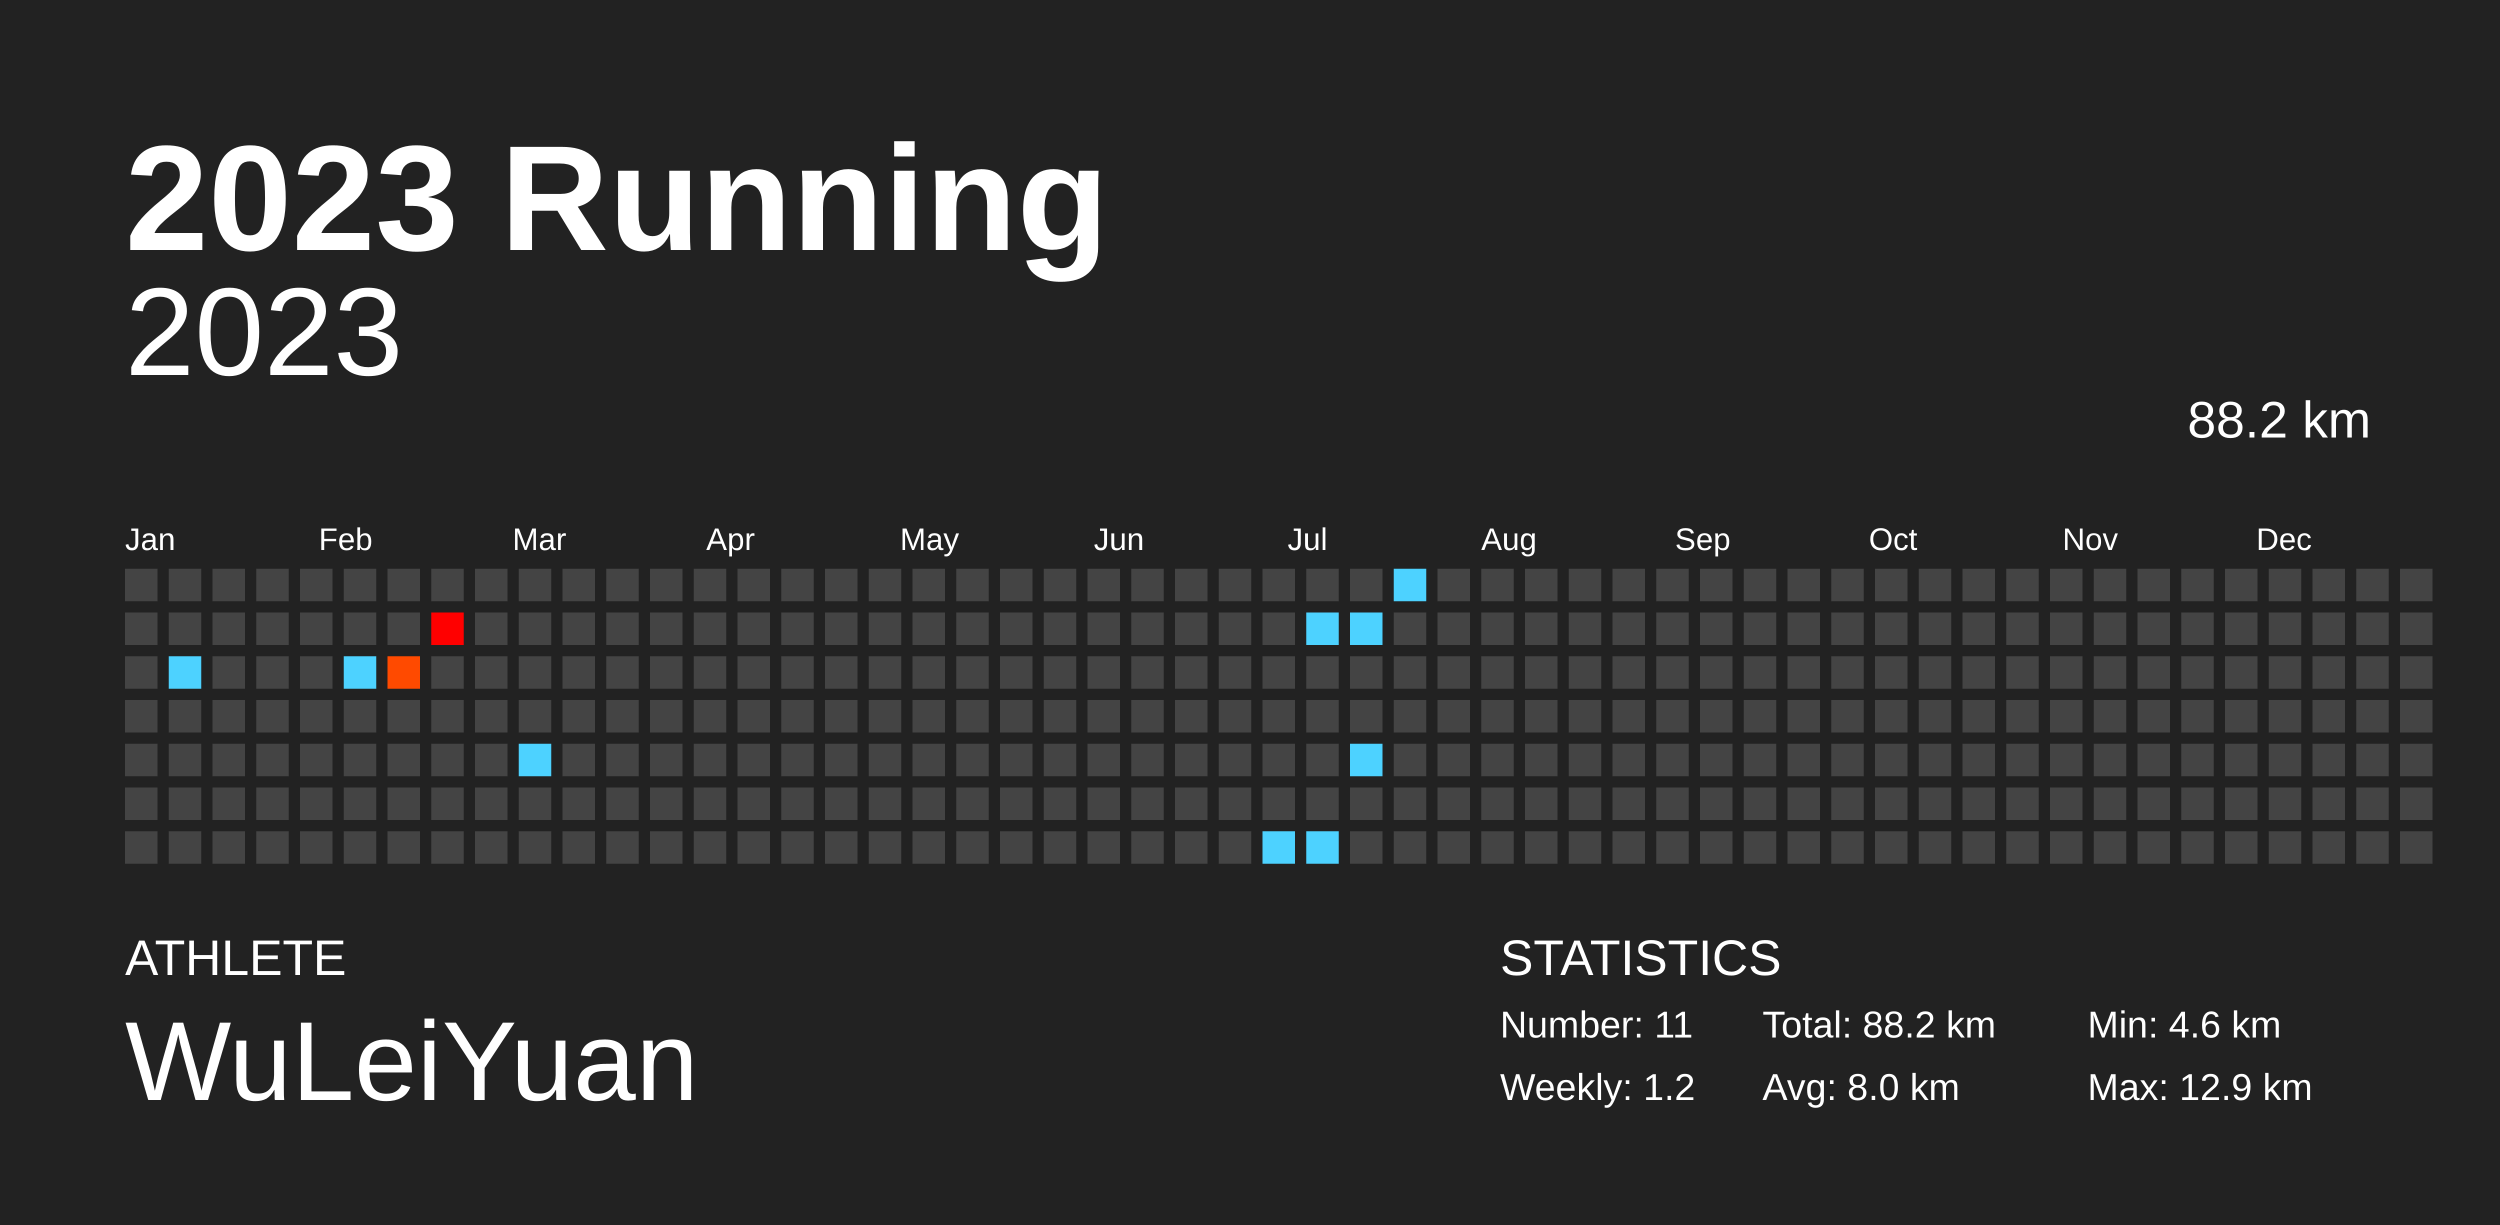
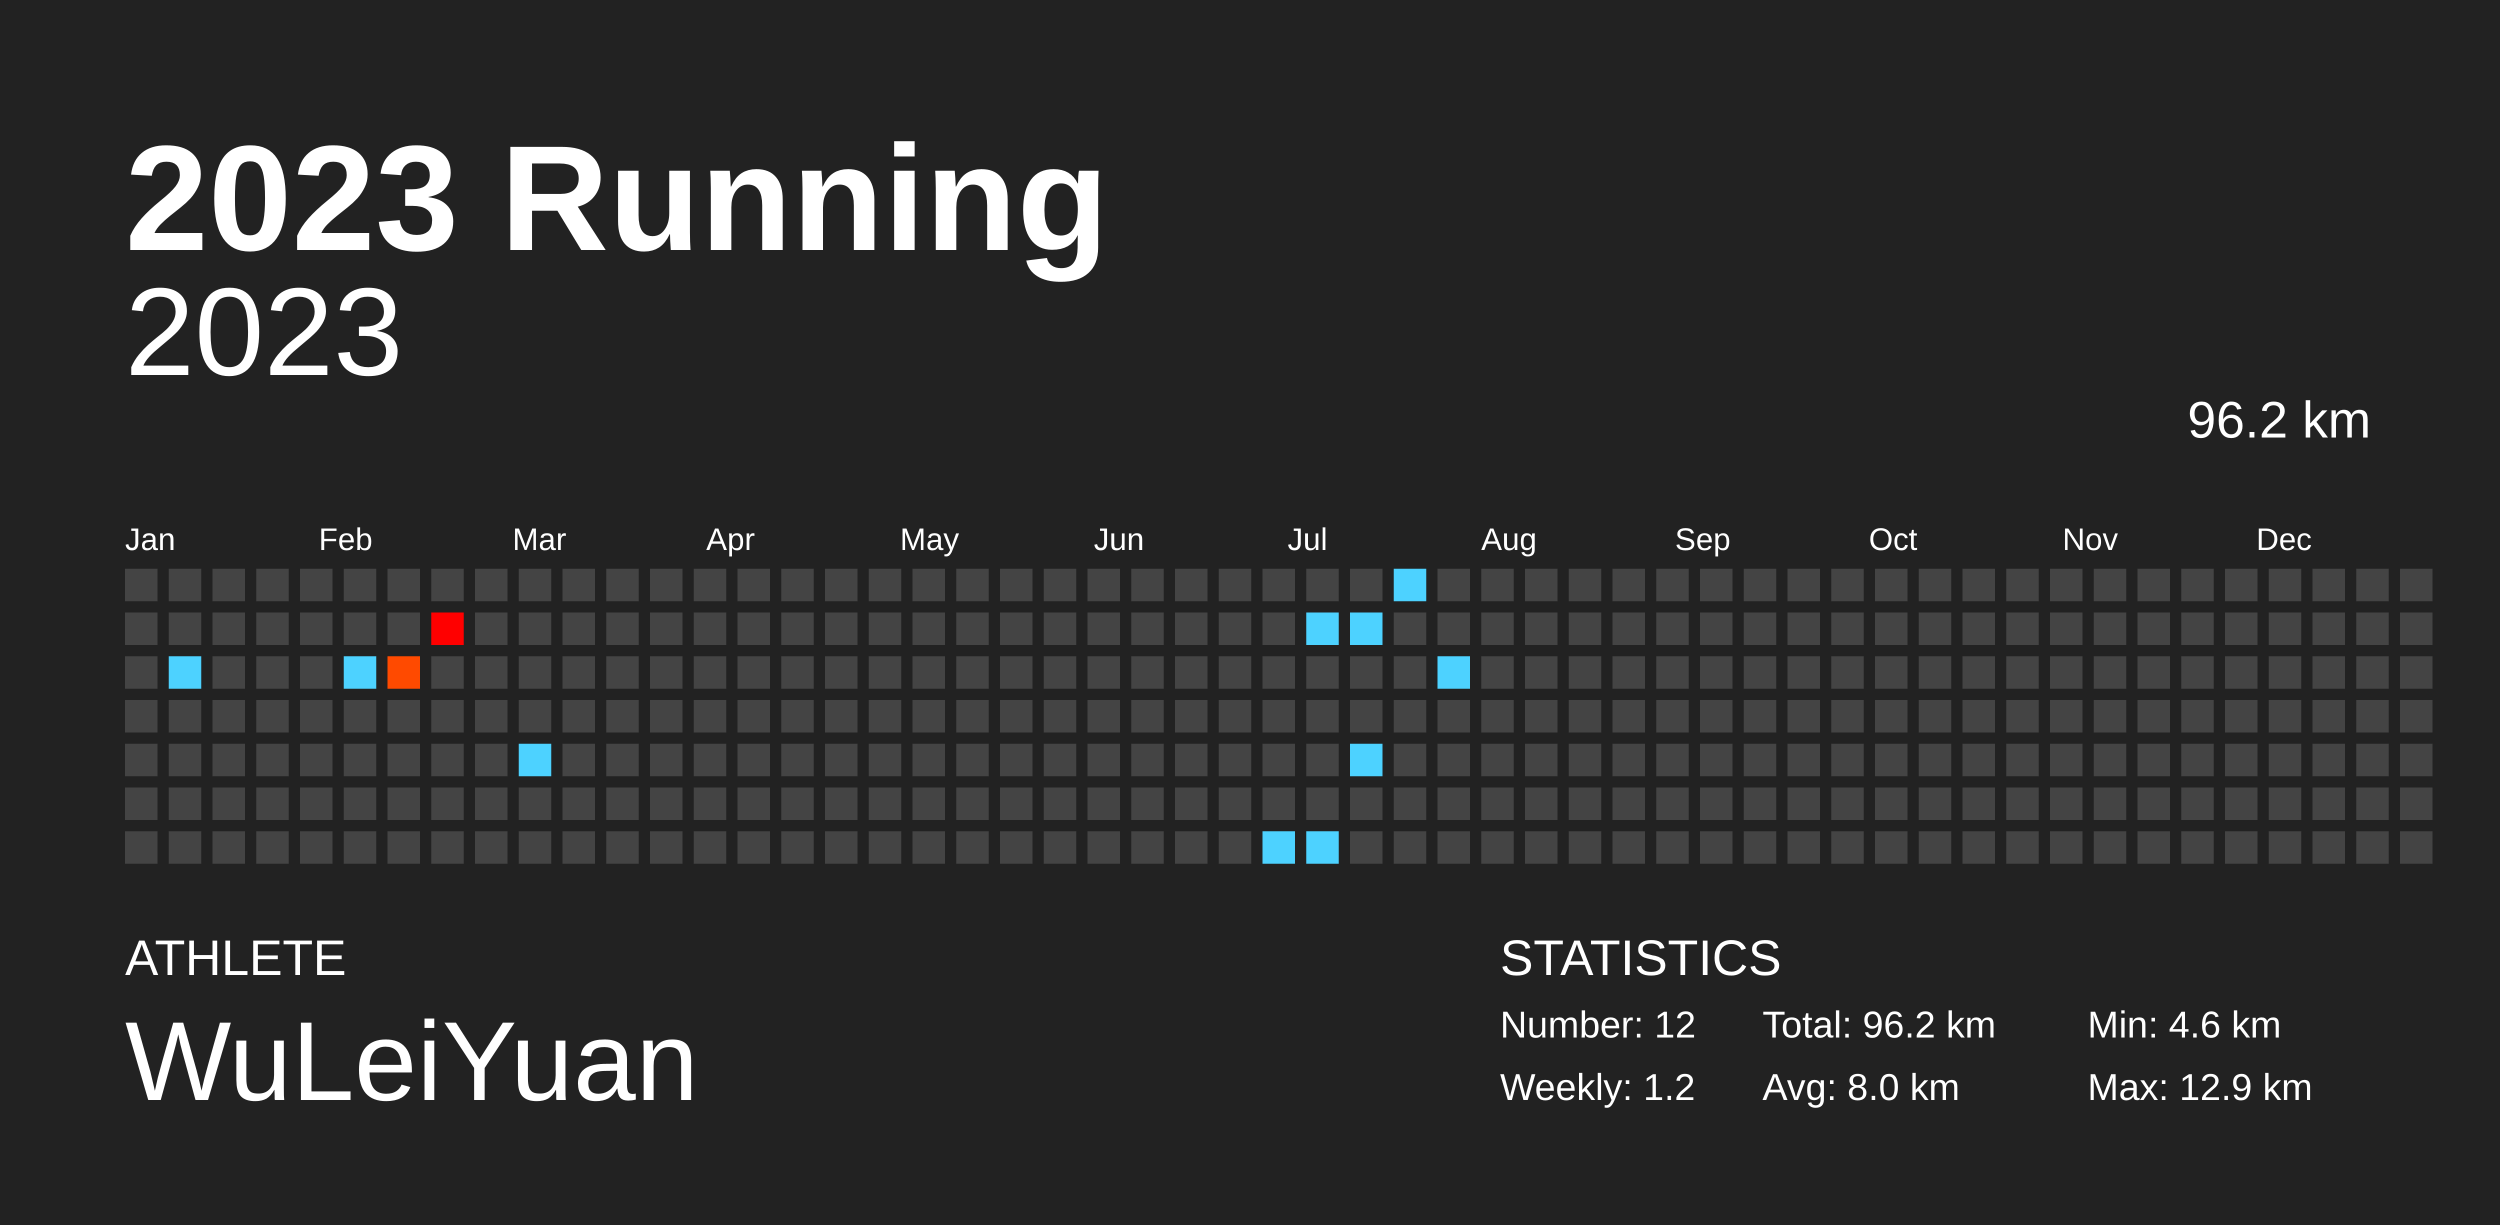
<svg xmlns="http://www.w3.org/2000/svg" baseProfile="full" height="98mm" version="1.1" viewBox="0,0,200,98" width="200mm">
  <defs />
  <rect fill="#222222" height="98" width="200" x="0" y="0" />
  <text fill="#FFFFFF" style="font-size:12px; font-family:Arial; font-weight:bold;" x="10" y="20">2023 Running</text>
  <text fill="#FFFFFF" style="font-size:4px; font-family:Arial" x="10" y="78">ATHLETE</text>
  <text fill="#FFFFFF" style="font-size:9px; font-family:Arial" x="10" y="88">WuLeiYuan</text>
  <text fill="#FFFFFF" style="font-size:4px; font-family:Arial" x="120" y="78">STATISTICS</text>
-   <text fill="#FFFFFF" style="font-size:3px; font-family:Arial" x="120" y="83">Number: 11</text>
+   <text fill="#FFFFFF" style="font-size:3px; font-family:Arial" x="120" y="83">Number: 12</text>
  <text fill="#FFFFFF" style="font-size:3px; font-family:Arial" x="120" y="88">Weekly: 1.2</text>
-   <text fill="#FFFFFF" style="font-size:3px; font-family:Arial" x="141" y="83">Total: 88.2 km</text>
+   <text fill="#FFFFFF" style="font-size:3px; font-family:Arial" x="141" y="83">Total: 96.2 km</text>
  <text fill="#FFFFFF" style="font-size:3px; font-family:Arial" x="141" y="88">Avg: 8.0 km</text>
  <text fill="#FFFFFF" style="font-size:3px; font-family:Arial" x="167" y="83">Min: 4.6 km</text>
  <text fill="#FFFFFF" style="font-size:3px; font-family:Arial" x="167" y="88">Max: 12.9 km</text>
  <text alignment-baseline="hanging" fill="#FFFFFF" style="font-size:10.0px; font-family:Arial;" x="10" y="30">2023</text>
-   <text alignment-baseline="hanging" fill="#FFFFFF" style="font-size:4.125px; font-family:Arial;" x="175" y="35">88.2 km</text>
+   <text alignment-baseline="hanging" fill="#FFFFFF" style="font-size:4.125px; font-family:Arial;" x="175" y="35">96.2 km</text>
  <text fill="#FFFFFF" style="font-size:2.5px; font-family:Arial" x="10.0" y="44">Jan</text>
  <text fill="#FFFFFF" style="font-size:2.5px; font-family:Arial" x="25.5" y="44">Feb</text>
  <text fill="#FFFFFF" style="font-size:2.5px; font-family:Arial" x="41.0" y="44">Mar</text>
  <text fill="#FFFFFF" style="font-size:2.5px; font-family:Arial" x="56.5" y="44">Apr</text>
  <text fill="#FFFFFF" style="font-size:2.5px; font-family:Arial" x="72.0" y="44">May</text>
  <text fill="#FFFFFF" style="font-size:2.5px; font-family:Arial" x="87.5" y="44">Jun</text>
  <text fill="#FFFFFF" style="font-size:2.5px; font-family:Arial" x="103.0" y="44">Jul</text>
  <text fill="#FFFFFF" style="font-size:2.5px; font-family:Arial" x="118.5" y="44">Aug</text>
  <text fill="#FFFFFF" style="font-size:2.5px; font-family:Arial" x="134.0" y="44">Sep</text>
  <text fill="#FFFFFF" style="font-size:2.5px; font-family:Arial" x="149.5" y="44">Oct</text>
  <text fill="#FFFFFF" style="font-size:2.5px; font-family:Arial" x="165.0" y="44">Nov</text>
  <text fill="#FFFFFF" style="font-size:2.5px; font-family:Arial" x="180.5" y="44">Dec</text>
  <rect fill="#444444" height="2.6" width="2.6" x="10.0" y="45.5" />
  <rect fill="#444444" height="2.6" width="2.6" x="10.0" y="49.0" />
  <rect fill="#444444" height="2.6" width="2.6" x="10.0" y="52.5" />
  <rect fill="#444444" height="2.6" width="2.6" x="10.0" y="56.0" />
  <rect fill="#444444" height="2.6" width="2.6" x="10.0" y="59.5" />
  <rect fill="#444444" height="2.6" width="2.6" x="10.0" y="63.0" />
  <rect fill="#444444" height="2.6" width="2.6" x="10.0" y="66.5" />
  <rect fill="#444444" height="2.6" width="2.6" x="13.5" y="45.5" />
  <rect fill="#444444" height="2.6" width="2.6" x="13.5" y="49.0" />
  <rect fill="#4dd2ff" height="2.6" width="2.6" x="13.5" y="52.5" />
  <rect fill="#444444" height="2.6" width="2.6" x="13.5" y="56.0" />
  <rect fill="#444444" height="2.6" width="2.6" x="13.5" y="59.5" />
  <rect fill="#444444" height="2.6" width="2.6" x="13.5" y="63.0" />
  <rect fill="#444444" height="2.6" width="2.6" x="13.5" y="66.5" />
  <rect fill="#444444" height="2.6" width="2.6" x="17.0" y="45.5" />
  <rect fill="#444444" height="2.6" width="2.6" x="17.0" y="49.0" />
  <rect fill="#444444" height="2.6" width="2.6" x="17.0" y="52.5" />
  <rect fill="#444444" height="2.6" width="2.6" x="17.0" y="56.0" />
  <rect fill="#444444" height="2.6" width="2.6" x="17.0" y="59.5" />
  <rect fill="#444444" height="2.6" width="2.6" x="17.0" y="63.0" />
  <rect fill="#444444" height="2.6" width="2.6" x="17.0" y="66.5" />
  <rect fill="#444444" height="2.6" width="2.6" x="20.5" y="45.5" />
  <rect fill="#444444" height="2.6" width="2.6" x="20.5" y="49.0" />
  <rect fill="#444444" height="2.6" width="2.6" x="20.5" y="52.5" />
  <rect fill="#444444" height="2.6" width="2.6" x="20.5" y="56.0" />
  <rect fill="#444444" height="2.6" width="2.6" x="20.5" y="59.5" />
  <rect fill="#444444" height="2.6" width="2.6" x="20.5" y="63.0" />
  <rect fill="#444444" height="2.6" width="2.6" x="20.5" y="66.5" />
  <rect fill="#444444" height="2.6" width="2.6" x="24.0" y="45.5" />
  <rect fill="#444444" height="2.6" width="2.6" x="24.0" y="49.0" />
  <rect fill="#444444" height="2.6" width="2.6" x="24.0" y="52.5" />
  <rect fill="#444444" height="2.6" width="2.6" x="24.0" y="56.0" />
  <rect fill="#444444" height="2.6" width="2.6" x="24.0" y="59.5" />
  <rect fill="#444444" height="2.6" width="2.6" x="24.0" y="63.0" />
  <rect fill="#444444" height="2.6" width="2.6" x="24.0" y="66.5" />
  <rect fill="#444444" height="2.6" width="2.6" x="27.5" y="45.5" />
  <rect fill="#444444" height="2.6" width="2.6" x="27.5" y="49.0" />
  <rect fill="#4dd2ff" height="2.6" width="2.6" x="27.5" y="52.5" />
  <rect fill="#444444" height="2.6" width="2.6" x="27.5" y="56.0" />
  <rect fill="#444444" height="2.6" width="2.6" x="27.5" y="59.5" />
  <rect fill="#444444" height="2.6" width="2.6" x="27.5" y="63.0" />
  <rect fill="#444444" height="2.6" width="2.6" x="27.5" y="66.5" />
  <rect fill="#444444" height="2.6" width="2.6" x="31.0" y="45.5" />
  <rect fill="#444444" height="2.6" width="2.6" x="31.0" y="49.0" />
  <rect fill="#ff4a00" height="2.6" width="2.6" x="31.0" y="52.5" />
  <rect fill="#444444" height="2.6" width="2.6" x="31.0" y="56.0" />
  <rect fill="#444444" height="2.6" width="2.6" x="31.0" y="59.5" />
  <rect fill="#444444" height="2.6" width="2.6" x="31.0" y="63.0" />
  <rect fill="#444444" height="2.6" width="2.6" x="31.0" y="66.5" />
  <rect fill="#444444" height="2.6" width="2.6" x="34.5" y="45.5" />
  <rect fill="#ff0000" height="2.6" width="2.6" x="34.5" y="49.0" />
  <rect fill="#444444" height="2.6" width="2.6" x="34.5" y="52.5" />
  <rect fill="#444444" height="2.6" width="2.6" x="34.5" y="56.0" />
  <rect fill="#444444" height="2.6" width="2.6" x="34.5" y="59.5" />
  <rect fill="#444444" height="2.6" width="2.6" x="34.5" y="63.0" />
  <rect fill="#444444" height="2.6" width="2.6" x="34.5" y="66.5" />
  <rect fill="#444444" height="2.6" width="2.6" x="38.0" y="45.5" />
  <rect fill="#444444" height="2.6" width="2.6" x="38.0" y="49.0" />
  <rect fill="#444444" height="2.6" width="2.6" x="38.0" y="52.5" />
  <rect fill="#444444" height="2.6" width="2.6" x="38.0" y="56.0" />
  <rect fill="#444444" height="2.6" width="2.6" x="38.0" y="59.5" />
  <rect fill="#444444" height="2.6" width="2.6" x="38.0" y="63.0" />
  <rect fill="#444444" height="2.6" width="2.6" x="38.0" y="66.5" />
  <rect fill="#444444" height="2.6" width="2.6" x="41.5" y="45.5" />
  <rect fill="#444444" height="2.6" width="2.6" x="41.5" y="49.0" />
  <rect fill="#444444" height="2.6" width="2.6" x="41.5" y="52.5" />
  <rect fill="#444444" height="2.6" width="2.6" x="41.5" y="56.0" />
  <rect fill="#4dd2ff" height="2.6" width="2.6" x="41.5" y="59.5" />
  <rect fill="#444444" height="2.6" width="2.6" x="41.5" y="63.0" />
  <rect fill="#444444" height="2.6" width="2.6" x="41.5" y="66.5" />
  <rect fill="#444444" height="2.6" width="2.6" x="45.0" y="45.5" />
  <rect fill="#444444" height="2.6" width="2.6" x="45.0" y="49.0" />
  <rect fill="#444444" height="2.6" width="2.6" x="45.0" y="52.5" />
  <rect fill="#444444" height="2.6" width="2.6" x="45.0" y="56.0" />
  <rect fill="#444444" height="2.6" width="2.6" x="45.0" y="59.5" />
  <rect fill="#444444" height="2.6" width="2.6" x="45.0" y="63.0" />
  <rect fill="#444444" height="2.6" width="2.6" x="45.0" y="66.5" />
  <rect fill="#444444" height="2.6" width="2.6" x="48.5" y="45.5" />
  <rect fill="#444444" height="2.6" width="2.6" x="48.5" y="49.0" />
  <rect fill="#444444" height="2.6" width="2.6" x="48.5" y="52.5" />
  <rect fill="#444444" height="2.6" width="2.6" x="48.5" y="56.0" />
  <rect fill="#444444" height="2.6" width="2.6" x="48.5" y="59.5" />
  <rect fill="#444444" height="2.6" width="2.6" x="48.5" y="63.0" />
  <rect fill="#444444" height="2.6" width="2.6" x="48.5" y="66.5" />
  <rect fill="#444444" height="2.6" width="2.6" x="52.0" y="45.5" />
  <rect fill="#444444" height="2.6" width="2.6" x="52.0" y="49.0" />
  <rect fill="#444444" height="2.6" width="2.6" x="52.0" y="52.5" />
  <rect fill="#444444" height="2.6" width="2.6" x="52.0" y="56.0" />
  <rect fill="#444444" height="2.6" width="2.6" x="52.0" y="59.5" />
  <rect fill="#444444" height="2.6" width="2.6" x="52.0" y="63.0" />
  <rect fill="#444444" height="2.6" width="2.6" x="52.0" y="66.5" />
  <rect fill="#444444" height="2.6" width="2.6" x="55.5" y="45.5" />
  <rect fill="#444444" height="2.6" width="2.6" x="55.5" y="49.0" />
  <rect fill="#444444" height="2.6" width="2.6" x="55.5" y="52.5" />
  <rect fill="#444444" height="2.6" width="2.6" x="55.5" y="56.0" />
  <rect fill="#444444" height="2.6" width="2.6" x="55.5" y="59.5" />
  <rect fill="#444444" height="2.6" width="2.6" x="55.5" y="63.0" />
  <rect fill="#444444" height="2.6" width="2.6" x="55.5" y="66.5" />
  <rect fill="#444444" height="2.6" width="2.6" x="59.0" y="45.5" />
  <rect fill="#444444" height="2.6" width="2.6" x="59.0" y="49.0" />
  <rect fill="#444444" height="2.6" width="2.6" x="59.0" y="52.5" />
  <rect fill="#444444" height="2.6" width="2.6" x="59.0" y="56.0" />
  <rect fill="#444444" height="2.6" width="2.6" x="59.0" y="59.5" />
  <rect fill="#444444" height="2.6" width="2.6" x="59.0" y="63.0" />
  <rect fill="#444444" height="2.6" width="2.6" x="59.0" y="66.5" />
  <rect fill="#444444" height="2.6" width="2.6" x="62.5" y="45.5" />
  <rect fill="#444444" height="2.6" width="2.6" x="62.5" y="49.0" />
  <rect fill="#444444" height="2.6" width="2.6" x="62.5" y="52.5" />
  <rect fill="#444444" height="2.6" width="2.6" x="62.5" y="56.0" />
  <rect fill="#444444" height="2.6" width="2.6" x="62.5" y="59.5" />
  <rect fill="#444444" height="2.6" width="2.6" x="62.5" y="63.0" />
  <rect fill="#444444" height="2.6" width="2.6" x="62.5" y="66.5" />
  <rect fill="#444444" height="2.6" width="2.6" x="66.0" y="45.5" />
  <rect fill="#444444" height="2.6" width="2.6" x="66.0" y="49.0" />
  <rect fill="#444444" height="2.6" width="2.6" x="66.0" y="52.5" />
  <rect fill="#444444" height="2.6" width="2.6" x="66.0" y="56.0" />
  <rect fill="#444444" height="2.6" width="2.6" x="66.0" y="59.5" />
  <rect fill="#444444" height="2.6" width="2.6" x="66.0" y="63.0" />
  <rect fill="#444444" height="2.6" width="2.6" x="66.0" y="66.5" />
  <rect fill="#444444" height="2.6" width="2.6" x="69.5" y="45.5" />
  <rect fill="#444444" height="2.6" width="2.6" x="69.5" y="49.0" />
  <rect fill="#444444" height="2.6" width="2.6" x="69.5" y="52.5" />
  <rect fill="#444444" height="2.6" width="2.6" x="69.5" y="56.0" />
  <rect fill="#444444" height="2.6" width="2.6" x="69.5" y="59.5" />
  <rect fill="#444444" height="2.6" width="2.6" x="69.5" y="63.0" />
  <rect fill="#444444" height="2.6" width="2.6" x="69.5" y="66.5" />
  <rect fill="#444444" height="2.6" width="2.6" x="73.0" y="45.5" />
  <rect fill="#444444" height="2.6" width="2.6" x="73.0" y="49.0" />
  <rect fill="#444444" height="2.6" width="2.6" x="73.0" y="52.5" />
  <rect fill="#444444" height="2.6" width="2.6" x="73.0" y="56.0" />
  <rect fill="#444444" height="2.6" width="2.6" x="73.0" y="59.5" />
  <rect fill="#444444" height="2.6" width="2.6" x="73.0" y="63.0" />
  <rect fill="#444444" height="2.6" width="2.6" x="73.0" y="66.5" />
  <rect fill="#444444" height="2.6" width="2.6" x="76.5" y="45.5" />
  <rect fill="#444444" height="2.6" width="2.6" x="76.5" y="49.0" />
  <rect fill="#444444" height="2.6" width="2.6" x="76.5" y="52.5" />
  <rect fill="#444444" height="2.6" width="2.6" x="76.5" y="56.0" />
  <rect fill="#444444" height="2.6" width="2.6" x="76.5" y="59.5" />
  <rect fill="#444444" height="2.6" width="2.6" x="76.5" y="63.0" />
  <rect fill="#444444" height="2.6" width="2.6" x="76.5" y="66.5" />
  <rect fill="#444444" height="2.6" width="2.6" x="80.0" y="45.5" />
  <rect fill="#444444" height="2.6" width="2.6" x="80.0" y="49.0" />
  <rect fill="#444444" height="2.6" width="2.6" x="80.0" y="52.5" />
  <rect fill="#444444" height="2.6" width="2.6" x="80.0" y="56.0" />
  <rect fill="#444444" height="2.6" width="2.6" x="80.0" y="59.5" />
  <rect fill="#444444" height="2.6" width="2.6" x="80.0" y="63.0" />
  <rect fill="#444444" height="2.6" width="2.6" x="80.0" y="66.5" />
  <rect fill="#444444" height="2.6" width="2.6" x="83.5" y="45.5" />
  <rect fill="#444444" height="2.6" width="2.6" x="83.5" y="49.0" />
  <rect fill="#444444" height="2.6" width="2.6" x="83.5" y="52.5" />
  <rect fill="#444444" height="2.6" width="2.6" x="83.5" y="56.0" />
  <rect fill="#444444" height="2.6" width="2.6" x="83.5" y="59.5" />
  <rect fill="#444444" height="2.6" width="2.6" x="83.5" y="63.0" />
  <rect fill="#444444" height="2.6" width="2.6" x="83.5" y="66.5" />
  <rect fill="#444444" height="2.6" width="2.6" x="87.0" y="45.5" />
  <rect fill="#444444" height="2.6" width="2.6" x="87.0" y="49.0" />
  <rect fill="#444444" height="2.6" width="2.6" x="87.0" y="52.5" />
  <rect fill="#444444" height="2.6" width="2.6" x="87.0" y="56.0" />
  <rect fill="#444444" height="2.6" width="2.6" x="87.0" y="59.5" />
  <rect fill="#444444" height="2.6" width="2.6" x="87.0" y="63.0" />
  <rect fill="#444444" height="2.6" width="2.6" x="87.0" y="66.5" />
  <rect fill="#444444" height="2.6" width="2.6" x="90.5" y="45.5" />
  <rect fill="#444444" height="2.6" width="2.6" x="90.5" y="49.0" />
  <rect fill="#444444" height="2.6" width="2.6" x="90.5" y="52.5" />
  <rect fill="#444444" height="2.6" width="2.6" x="90.5" y="56.0" />
  <rect fill="#444444" height="2.6" width="2.6" x="90.5" y="59.5" />
  <rect fill="#444444" height="2.6" width="2.6" x="90.5" y="63.0" />
  <rect fill="#444444" height="2.6" width="2.6" x="90.5" y="66.5" />
  <rect fill="#444444" height="2.6" width="2.6" x="94.0" y="45.5" />
  <rect fill="#444444" height="2.6" width="2.6" x="94.0" y="49.0" />
  <rect fill="#444444" height="2.6" width="2.6" x="94.0" y="52.5" />
  <rect fill="#444444" height="2.6" width="2.6" x="94.0" y="56.0" />
  <rect fill="#444444" height="2.6" width="2.6" x="94.0" y="59.5" />
  <rect fill="#444444" height="2.6" width="2.6" x="94.0" y="63.0" />
  <rect fill="#444444" height="2.6" width="2.6" x="94.0" y="66.5" />
  <rect fill="#444444" height="2.6" width="2.6" x="97.5" y="45.5" />
  <rect fill="#444444" height="2.6" width="2.6" x="97.5" y="49.0" />
  <rect fill="#444444" height="2.6" width="2.6" x="97.5" y="52.5" />
  <rect fill="#444444" height="2.6" width="2.6" x="97.5" y="56.0" />
  <rect fill="#444444" height="2.6" width="2.6" x="97.5" y="59.5" />
  <rect fill="#444444" height="2.6" width="2.6" x="97.5" y="63.0" />
  <rect fill="#444444" height="2.6" width="2.6" x="97.5" y="66.5" />
  <rect fill="#444444" height="2.6" width="2.6" x="101.0" y="45.5" />
  <rect fill="#444444" height="2.6" width="2.6" x="101.0" y="49.0" />
  <rect fill="#444444" height="2.6" width="2.6" x="101.0" y="52.5" />
  <rect fill="#444444" height="2.6" width="2.6" x="101.0" y="56.0" />
  <rect fill="#444444" height="2.6" width="2.6" x="101.0" y="59.5" />
  <rect fill="#444444" height="2.6" width="2.6" x="101.0" y="63.0" />
  <rect fill="#4dd2ff" height="2.6" width="2.6" x="101.0" y="66.5" />
  <rect fill="#444444" height="2.6" width="2.6" x="104.5" y="45.5" />
  <rect fill="#4dd2ff" height="2.6" width="2.6" x="104.5" y="49.0" />
  <rect fill="#444444" height="2.6" width="2.6" x="104.5" y="52.5" />
  <rect fill="#444444" height="2.6" width="2.6" x="104.5" y="56.0" />
  <rect fill="#444444" height="2.6" width="2.6" x="104.5" y="59.5" />
  <rect fill="#444444" height="2.6" width="2.6" x="104.5" y="63.0" />
  <rect fill="#4dd2ff" height="2.6" width="2.6" x="104.5" y="66.5" />
  <rect fill="#444444" height="2.6" width="2.6" x="108.0" y="45.5" />
  <rect fill="#4dd2ff" height="2.6" width="2.6" x="108.0" y="49.0" />
  <rect fill="#444444" height="2.6" width="2.6" x="108.0" y="52.5" />
  <rect fill="#444444" height="2.6" width="2.6" x="108.0" y="56.0" />
  <rect fill="#4dd2ff" height="2.6" width="2.6" x="108.0" y="59.5" />
  <rect fill="#444444" height="2.6" width="2.6" x="108.0" y="63.0" />
  <rect fill="#444444" height="2.6" width="2.6" x="108.0" y="66.5" />
  <rect fill="#4dd2ff" height="2.6" width="2.6" x="111.5" y="45.5" />
  <rect fill="#444444" height="2.6" width="2.6" x="111.5" y="49.0" />
  <rect fill="#444444" height="2.6" width="2.6" x="111.5" y="52.5" />
  <rect fill="#444444" height="2.6" width="2.6" x="111.5" y="56.0" />
  <rect fill="#444444" height="2.6" width="2.6" x="111.5" y="59.5" />
  <rect fill="#444444" height="2.6" width="2.6" x="111.5" y="63.0" />
  <rect fill="#444444" height="2.6" width="2.6" x="111.5" y="66.5" />
  <rect fill="#444444" height="2.6" width="2.6" x="115.0" y="45.5" />
  <rect fill="#444444" height="2.6" width="2.6" x="115.0" y="49.0" />
-   <rect fill="#444444" height="2.6" width="2.6" x="115.0" y="52.5" />
+   <rect fill="#4dd2ff" height="2.6" width="2.6" x="115.0" y="52.5" />
  <rect fill="#444444" height="2.6" width="2.6" x="115.0" y="56.0" />
  <rect fill="#444444" height="2.6" width="2.6" x="115.0" y="59.5" />
  <rect fill="#444444" height="2.6" width="2.6" x="115.0" y="63.0" />
  <rect fill="#444444" height="2.6" width="2.6" x="115.0" y="66.5" />
  <rect fill="#444444" height="2.6" width="2.6" x="118.5" y="45.5" />
  <rect fill="#444444" height="2.6" width="2.6" x="118.5" y="49.0" />
  <rect fill="#444444" height="2.6" width="2.6" x="118.5" y="52.5" />
  <rect fill="#444444" height="2.6" width="2.6" x="118.5" y="56.0" />
  <rect fill="#444444" height="2.6" width="2.6" x="118.5" y="59.5" />
  <rect fill="#444444" height="2.6" width="2.6" x="118.5" y="63.0" />
  <rect fill="#444444" height="2.6" width="2.6" x="118.5" y="66.5" />
  <rect fill="#444444" height="2.6" width="2.6" x="122.0" y="45.5" />
  <rect fill="#444444" height="2.6" width="2.6" x="122.0" y="49.0" />
  <rect fill="#444444" height="2.6" width="2.6" x="122.0" y="52.5" />
  <rect fill="#444444" height="2.6" width="2.6" x="122.0" y="56.0" />
  <rect fill="#444444" height="2.6" width="2.6" x="122.0" y="59.5" />
  <rect fill="#444444" height="2.6" width="2.6" x="122.0" y="63.0" />
  <rect fill="#444444" height="2.6" width="2.6" x="122.0" y="66.5" />
  <rect fill="#444444" height="2.6" width="2.6" x="125.5" y="45.5" />
  <rect fill="#444444" height="2.6" width="2.6" x="125.5" y="49.0" />
  <rect fill="#444444" height="2.6" width="2.6" x="125.5" y="52.5" />
  <rect fill="#444444" height="2.6" width="2.6" x="125.5" y="56.0" />
  <rect fill="#444444" height="2.6" width="2.6" x="125.5" y="59.5" />
  <rect fill="#444444" height="2.6" width="2.6" x="125.5" y="63.0" />
  <rect fill="#444444" height="2.6" width="2.6" x="125.5" y="66.5" />
  <rect fill="#444444" height="2.6" width="2.6" x="129.0" y="45.5" />
  <rect fill="#444444" height="2.6" width="2.6" x="129.0" y="49.0" />
  <rect fill="#444444" height="2.6" width="2.6" x="129.0" y="52.5" />
  <rect fill="#444444" height="2.6" width="2.6" x="129.0" y="56.0" />
  <rect fill="#444444" height="2.6" width="2.6" x="129.0" y="59.5" />
  <rect fill="#444444" height="2.6" width="2.6" x="129.0" y="63.0" />
  <rect fill="#444444" height="2.6" width="2.6" x="129.0" y="66.5" />
  <rect fill="#444444" height="2.6" width="2.6" x="132.5" y="45.5" />
  <rect fill="#444444" height="2.6" width="2.6" x="132.5" y="49.0" />
  <rect fill="#444444" height="2.6" width="2.6" x="132.5" y="52.5" />
  <rect fill="#444444" height="2.6" width="2.6" x="132.5" y="56.0" />
  <rect fill="#444444" height="2.6" width="2.6" x="132.5" y="59.5" />
  <rect fill="#444444" height="2.6" width="2.6" x="132.5" y="63.0" />
  <rect fill="#444444" height="2.6" width="2.6" x="132.5" y="66.5" />
  <rect fill="#444444" height="2.6" width="2.6" x="136.0" y="45.5" />
  <rect fill="#444444" height="2.6" width="2.6" x="136.0" y="49.0" />
  <rect fill="#444444" height="2.6" width="2.6" x="136.0" y="52.5" />
  <rect fill="#444444" height="2.6" width="2.6" x="136.0" y="56.0" />
  <rect fill="#444444" height="2.6" width="2.6" x="136.0" y="59.5" />
  <rect fill="#444444" height="2.6" width="2.6" x="136.0" y="63.0" />
  <rect fill="#444444" height="2.6" width="2.6" x="136.0" y="66.5" />
  <rect fill="#444444" height="2.6" width="2.6" x="139.5" y="45.5" />
  <rect fill="#444444" height="2.6" width="2.6" x="139.5" y="49.0" />
  <rect fill="#444444" height="2.6" width="2.6" x="139.5" y="52.5" />
  <rect fill="#444444" height="2.6" width="2.6" x="139.5" y="56.0" />
  <rect fill="#444444" height="2.6" width="2.6" x="139.5" y="59.5" />
  <rect fill="#444444" height="2.6" width="2.6" x="139.5" y="63.0" />
  <rect fill="#444444" height="2.6" width="2.6" x="139.5" y="66.5" />
  <rect fill="#444444" height="2.6" width="2.6" x="143.0" y="45.5" />
  <rect fill="#444444" height="2.6" width="2.6" x="143.0" y="49.0" />
  <rect fill="#444444" height="2.6" width="2.6" x="143.0" y="52.5" />
  <rect fill="#444444" height="2.6" width="2.6" x="143.0" y="56.0" />
  <rect fill="#444444" height="2.6" width="2.6" x="143.0" y="59.5" />
  <rect fill="#444444" height="2.6" width="2.6" x="143.0" y="63.0" />
  <rect fill="#444444" height="2.6" width="2.6" x="143.0" y="66.5" />
  <rect fill="#444444" height="2.6" width="2.6" x="146.5" y="45.5" />
  <rect fill="#444444" height="2.6" width="2.6" x="146.5" y="49.0" />
  <rect fill="#444444" height="2.6" width="2.6" x="146.5" y="52.5" />
  <rect fill="#444444" height="2.6" width="2.6" x="146.5" y="56.0" />
  <rect fill="#444444" height="2.6" width="2.6" x="146.5" y="59.5" />
  <rect fill="#444444" height="2.6" width="2.6" x="146.5" y="63.0" />
  <rect fill="#444444" height="2.6" width="2.6" x="146.5" y="66.5" />
  <rect fill="#444444" height="2.6" width="2.6" x="150.0" y="45.5" />
  <rect fill="#444444" height="2.6" width="2.6" x="150.0" y="49.0" />
  <rect fill="#444444" height="2.6" width="2.6" x="150.0" y="52.5" />
  <rect fill="#444444" height="2.6" width="2.6" x="150.0" y="56.0" />
  <rect fill="#444444" height="2.6" width="2.6" x="150.0" y="59.5" />
  <rect fill="#444444" height="2.6" width="2.6" x="150.0" y="63.0" />
  <rect fill="#444444" height="2.6" width="2.6" x="150.0" y="66.5" />
  <rect fill="#444444" height="2.6" width="2.6" x="153.5" y="45.5" />
  <rect fill="#444444" height="2.6" width="2.6" x="153.5" y="49.0" />
  <rect fill="#444444" height="2.6" width="2.6" x="153.5" y="52.5" />
  <rect fill="#444444" height="2.6" width="2.6" x="153.5" y="56.0" />
  <rect fill="#444444" height="2.6" width="2.6" x="153.5" y="59.5" />
  <rect fill="#444444" height="2.6" width="2.6" x="153.5" y="63.0" />
  <rect fill="#444444" height="2.6" width="2.6" x="153.5" y="66.5" />
  <rect fill="#444444" height="2.6" width="2.6" x="157.0" y="45.5" />
  <rect fill="#444444" height="2.6" width="2.6" x="157.0" y="49.0" />
  <rect fill="#444444" height="2.6" width="2.6" x="157.0" y="52.5" />
  <rect fill="#444444" height="2.6" width="2.6" x="157.0" y="56.0" />
  <rect fill="#444444" height="2.6" width="2.6" x="157.0" y="59.5" />
  <rect fill="#444444" height="2.6" width="2.6" x="157.0" y="63.0" />
  <rect fill="#444444" height="2.6" width="2.6" x="157.0" y="66.5" />
  <rect fill="#444444" height="2.6" width="2.6" x="160.5" y="45.5" />
  <rect fill="#444444" height="2.6" width="2.6" x="160.5" y="49.0" />
  <rect fill="#444444" height="2.6" width="2.6" x="160.5" y="52.5" />
  <rect fill="#444444" height="2.6" width="2.6" x="160.5" y="56.0" />
  <rect fill="#444444" height="2.6" width="2.6" x="160.5" y="59.5" />
  <rect fill="#444444" height="2.6" width="2.6" x="160.5" y="63.0" />
  <rect fill="#444444" height="2.6" width="2.6" x="160.5" y="66.5" />
  <rect fill="#444444" height="2.6" width="2.6" x="164.0" y="45.5" />
  <rect fill="#444444" height="2.6" width="2.6" x="164.0" y="49.0" />
  <rect fill="#444444" height="2.6" width="2.6" x="164.0" y="52.5" />
  <rect fill="#444444" height="2.6" width="2.6" x="164.0" y="56.0" />
  <rect fill="#444444" height="2.6" width="2.6" x="164.0" y="59.5" />
  <rect fill="#444444" height="2.6" width="2.6" x="164.0" y="63.0" />
  <rect fill="#444444" height="2.6" width="2.6" x="164.0" y="66.5" />
  <rect fill="#444444" height="2.6" width="2.6" x="167.5" y="45.5" />
  <rect fill="#444444" height="2.6" width="2.6" x="167.5" y="49.0" />
  <rect fill="#444444" height="2.6" width="2.6" x="167.5" y="52.5" />
  <rect fill="#444444" height="2.6" width="2.6" x="167.5" y="56.0" />
  <rect fill="#444444" height="2.6" width="2.6" x="167.5" y="59.5" />
  <rect fill="#444444" height="2.6" width="2.6" x="167.5" y="63.0" />
  <rect fill="#444444" height="2.6" width="2.6" x="167.5" y="66.5" />
  <rect fill="#444444" height="2.6" width="2.6" x="171.0" y="45.5" />
  <rect fill="#444444" height="2.6" width="2.6" x="171.0" y="49.0" />
  <rect fill="#444444" height="2.6" width="2.6" x="171.0" y="52.5" />
  <rect fill="#444444" height="2.6" width="2.6" x="171.0" y="56.0" />
  <rect fill="#444444" height="2.6" width="2.6" x="171.0" y="59.5" />
  <rect fill="#444444" height="2.6" width="2.6" x="171.0" y="63.0" />
  <rect fill="#444444" height="2.6" width="2.6" x="171.0" y="66.5" />
  <rect fill="#444444" height="2.6" width="2.6" x="174.5" y="45.5" />
  <rect fill="#444444" height="2.6" width="2.6" x="174.5" y="49.0" />
  <rect fill="#444444" height="2.6" width="2.6" x="174.5" y="52.5" />
  <rect fill="#444444" height="2.6" width="2.6" x="174.5" y="56.0" />
  <rect fill="#444444" height="2.6" width="2.6" x="174.5" y="59.5" />
  <rect fill="#444444" height="2.6" width="2.6" x="174.5" y="63.0" />
  <rect fill="#444444" height="2.6" width="2.6" x="174.5" y="66.5" />
  <rect fill="#444444" height="2.6" width="2.6" x="178.0" y="45.5" />
  <rect fill="#444444" height="2.6" width="2.6" x="178.0" y="49.0" />
  <rect fill="#444444" height="2.6" width="2.6" x="178.0" y="52.5" />
  <rect fill="#444444" height="2.6" width="2.6" x="178.0" y="56.0" />
  <rect fill="#444444" height="2.6" width="2.6" x="178.0" y="59.5" />
  <rect fill="#444444" height="2.6" width="2.6" x="178.0" y="63.0" />
  <rect fill="#444444" height="2.6" width="2.6" x="178.0" y="66.5" />
  <rect fill="#444444" height="2.6" width="2.6" x="181.5" y="45.5" />
  <rect fill="#444444" height="2.6" width="2.6" x="181.5" y="49.0" />
  <rect fill="#444444" height="2.6" width="2.6" x="181.5" y="52.5" />
  <rect fill="#444444" height="2.6" width="2.6" x="181.5" y="56.0" />
  <rect fill="#444444" height="2.6" width="2.6" x="181.5" y="59.5" />
  <rect fill="#444444" height="2.6" width="2.6" x="181.5" y="63.0" />
  <rect fill="#444444" height="2.6" width="2.6" x="181.5" y="66.5" />
  <rect fill="#444444" height="2.6" width="2.6" x="185.0" y="45.5" />
  <rect fill="#444444" height="2.6" width="2.6" x="185.0" y="49.0" />
  <rect fill="#444444" height="2.6" width="2.6" x="185.0" y="52.5" />
  <rect fill="#444444" height="2.6" width="2.6" x="185.0" y="56.0" />
  <rect fill="#444444" height="2.6" width="2.6" x="185.0" y="59.5" />
  <rect fill="#444444" height="2.6" width="2.6" x="185.0" y="63.0" />
  <rect fill="#444444" height="2.6" width="2.6" x="185.0" y="66.5" />
  <rect fill="#444444" height="2.6" width="2.6" x="188.5" y="45.5" />
  <rect fill="#444444" height="2.6" width="2.6" x="188.5" y="49.0" />
  <rect fill="#444444" height="2.6" width="2.6" x="188.5" y="52.5" />
  <rect fill="#444444" height="2.6" width="2.6" x="188.5" y="56.0" />
  <rect fill="#444444" height="2.6" width="2.6" x="188.5" y="59.5" />
  <rect fill="#444444" height="2.6" width="2.6" x="188.5" y="63.0" />
  <rect fill="#444444" height="2.6" width="2.6" x="188.5" y="66.5" />
  <rect fill="#444444" height="2.6" width="2.6" x="192.0" y="45.5" />
  <rect fill="#444444" height="2.6" width="2.6" x="192.0" y="49.0" />
  <rect fill="#444444" height="2.6" width="2.6" x="192.0" y="52.5" />
  <rect fill="#444444" height="2.6" width="2.6" x="192.0" y="56.0" />
  <rect fill="#444444" height="2.6" width="2.6" x="192.0" y="59.5" />
  <rect fill="#444444" height="2.6" width="2.6" x="192.0" y="63.0" />
  <rect fill="#444444" height="2.6" width="2.6" x="192.0" y="66.5" />
</svg>
